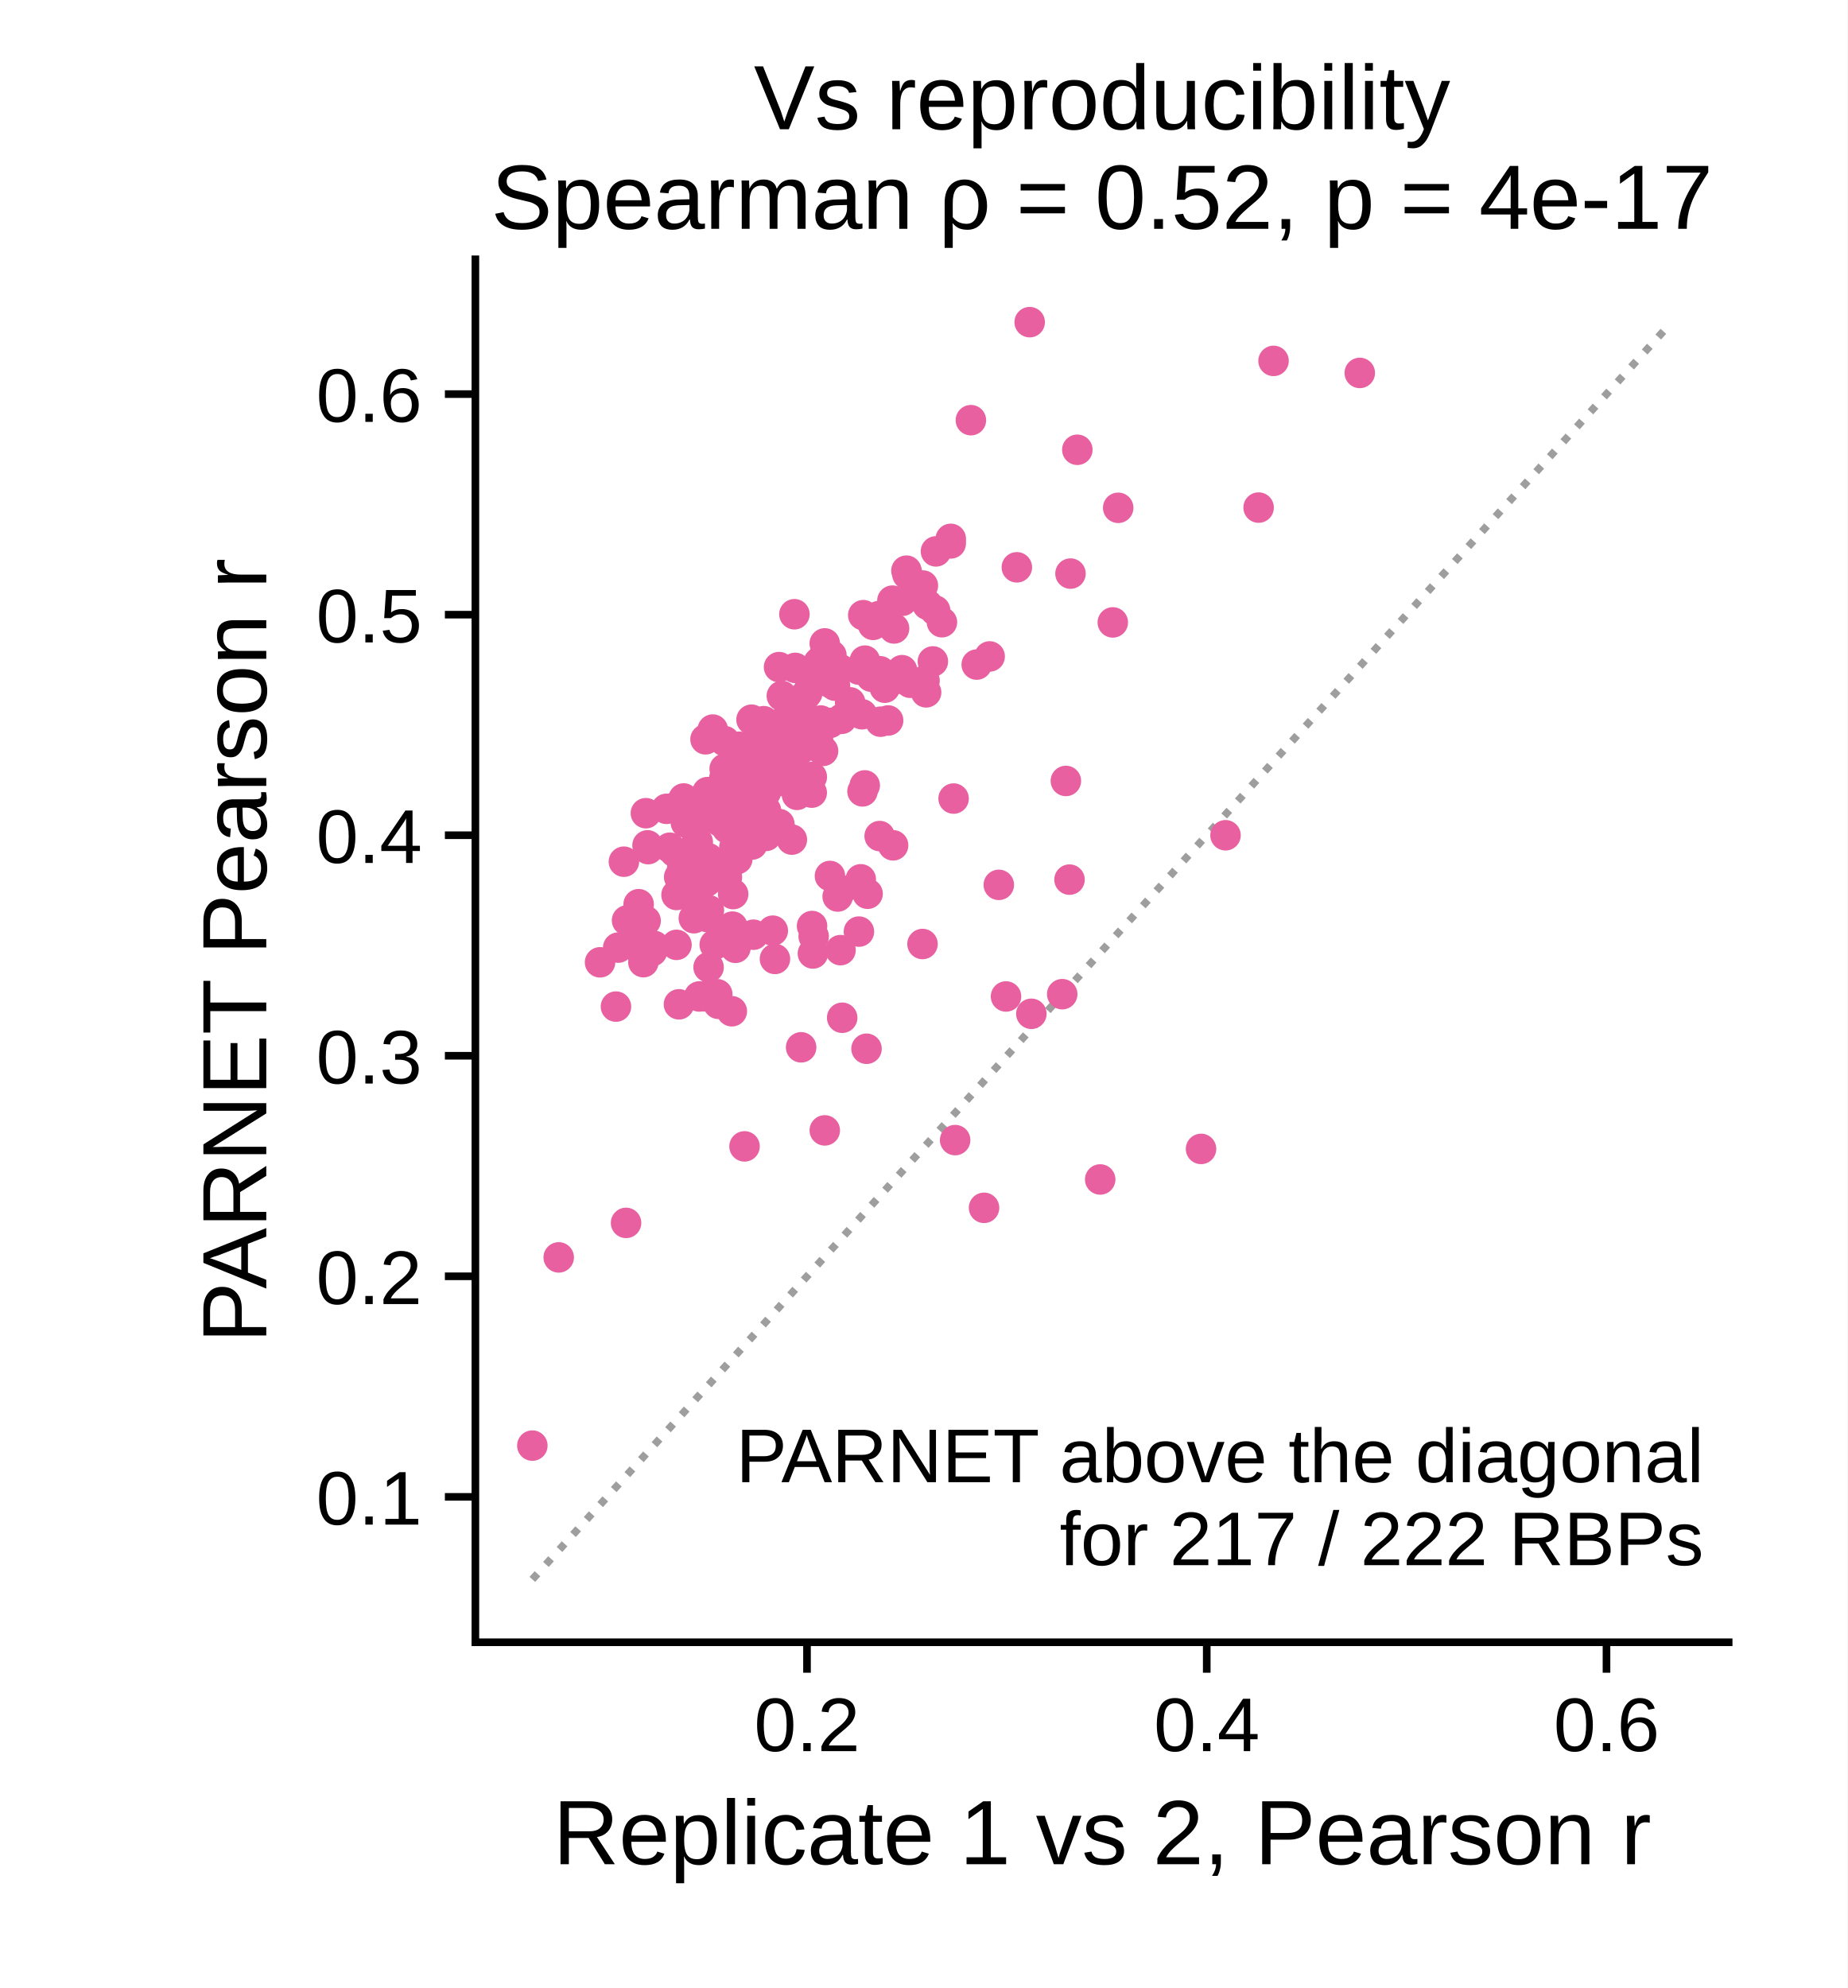
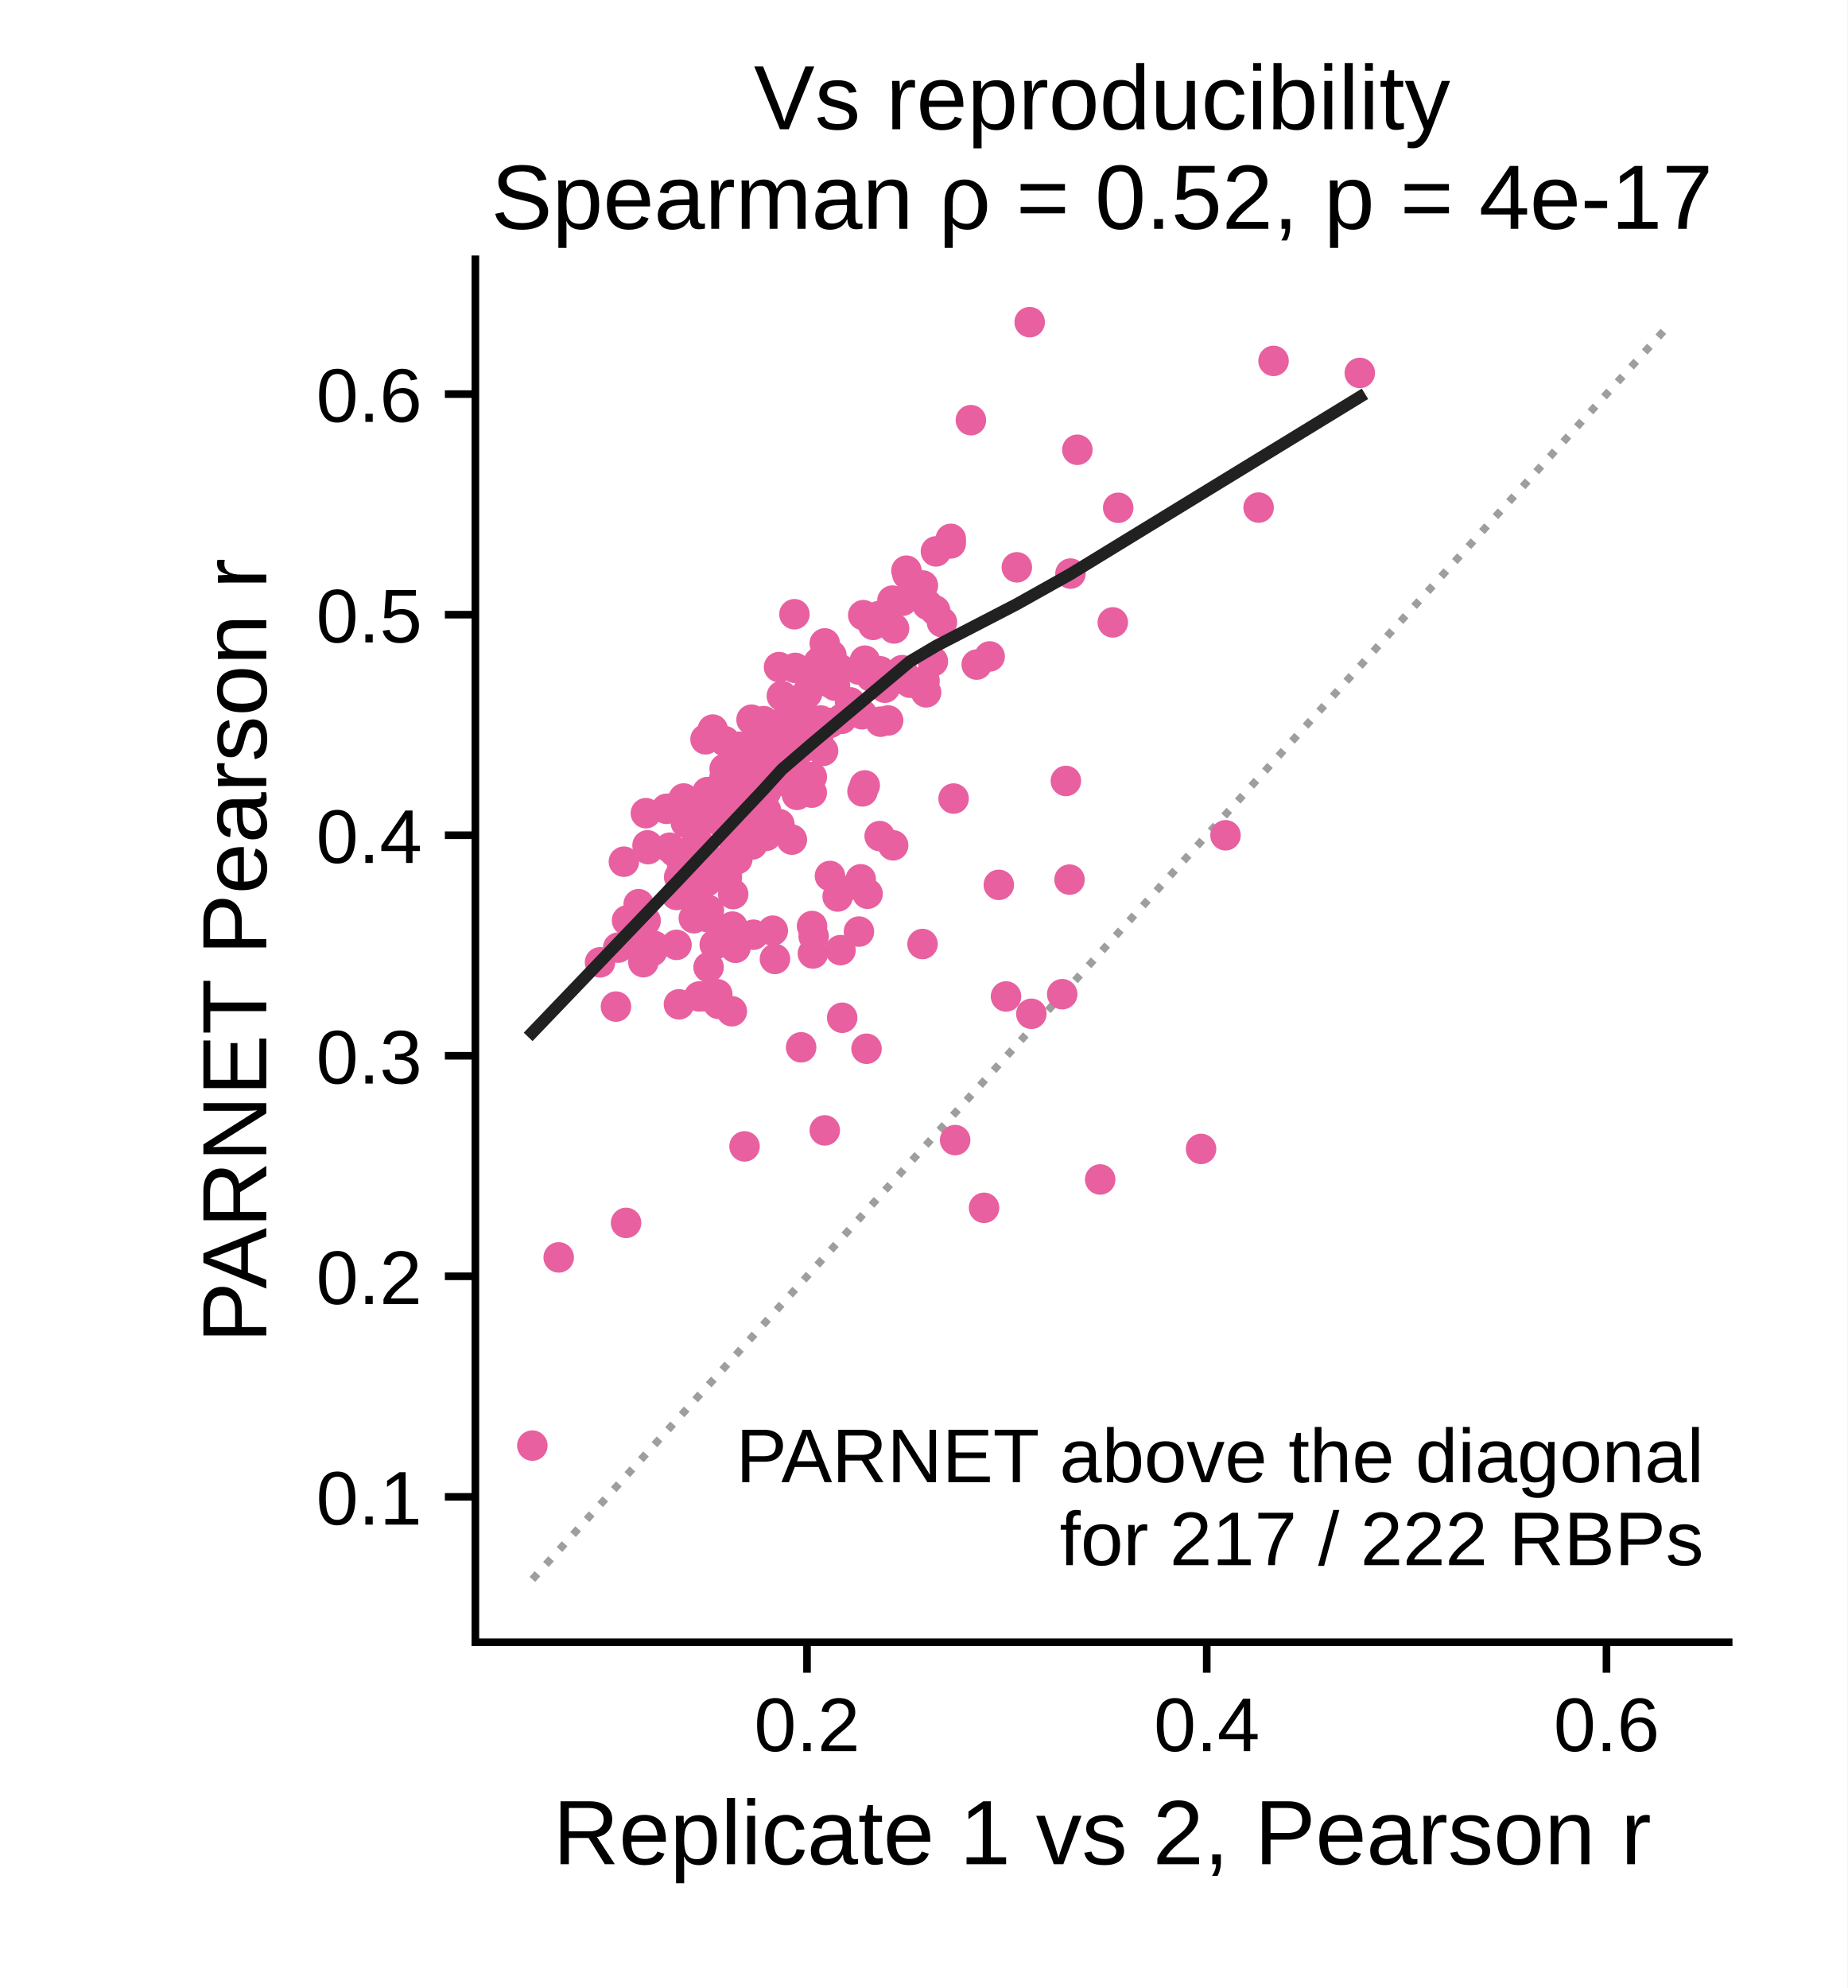
<svg xmlns="http://www.w3.org/2000/svg" xmlns:xlink="http://www.w3.org/1999/xlink" width="121.181pt" height="130.394pt" viewBox="0 0 121.181 130.394" version="1.1">
  <defs>
    <style type="text/css">*{stroke-linejoin: round; stroke-linecap: butt}</style>
  </defs>
  <g id="figure_1">
    <g id="patch_1">
      <path d="M 0 130.394  L 121.181 130.394  L 121.181 0  L 0 0  z " style="fill: #ffffff" />
    </g>
    <g id="axes_1">
      <g id="patch_2">
        <path d="M 31.181 107.717  L 113.386 107.717  L 113.386 17.008  L 31.181 17.008  z " style="fill: #ffffff" />
      </g>
      <g id="line2d_1">
        <path d="M 34.918 103.593  L 109.649 21.131  " clip-path="url(#p904f837d56)" style="fill: none; stroke-dasharray: 0.5,0.825; stroke-dashoffset: 0; stroke: #9e9e9e; stroke-width: 0.5" />
      </g>
      <g id="matplotlib.axis_1">
        <g id="xtick_1">
          <g id="line2d_2">
            <defs>
              <path id="me5752a31cb" d="M 0 0  L 0 2  " style="stroke: #000000; stroke-width: 0.5" />
            </defs>
            <g>
              <use xlink:href="#me5752a31cb" x="52.933" y="107.717" style="stroke: #000000; stroke-width: 0.5" />
            </g>
          </g>
          <g id="text_1">
            <text style="font-size: 5px; font-family: 'Arial', 'Helvetica', 'Liberation Sans', sans-serif; text-anchor: middle" x="52.933" y="114.857" transform="rotate(-0 52.93346 114.8567)">0.2</text>
          </g>
        </g>
        <g id="xtick_2">
          <g id="line2d_3">
            <g>
              <use xlink:href="#me5752a31cb" x="79.153" y="107.717" style="stroke: #000000; stroke-width: 0.5" />
            </g>
          </g>
          <g id="text_2">
            <text style="font-size: 5px; font-family: 'Arial', 'Helvetica', 'Liberation Sans', sans-serif; text-anchor: middle" x="79.153" y="114.857" transform="rotate(-0 79.15314 114.8567)">0.4</text>
          </g>
        </g>
        <g id="xtick_3">
          <g id="line2d_4">
            <g>
              <use xlink:href="#me5752a31cb" x="105.373" y="107.717" style="stroke: #000000; stroke-width: 0.5" />
            </g>
          </g>
          <g id="text_3">
            <text style="font-size: 5px; font-family: 'Arial', 'Helvetica', 'Liberation Sans', sans-serif; text-anchor: middle" x="105.373" y="114.857" transform="rotate(-0 105.3728 114.8567)">0.6</text>
          </g>
        </g>
        <g id="text_4">
          <text style="font-size: 6px; font-family: 'Arial', 'Helvetica', 'Liberation Sans', sans-serif; text-anchor: middle" x="72.283" y="122.277" transform="rotate(-0 72.28347 122.2771)">Replicate 1 vs 2, Pearson r</text>
        </g>
      </g>
      <g id="matplotlib.axis_2">
        <g id="ytick_1">
          <g id="line2d_5">
            <defs>
              <path id="me5e452b302" d="M 0 0  L -2 0  " style="stroke: #000000; stroke-width: 0.5" />
            </defs>
            <g>
              <use xlink:href="#me5e452b302" x="31.181" y="98.18" style="stroke: #000000; stroke-width: 0.5" />
            </g>
          </g>
          <g id="text_5">
            <text style="font-size: 5px; font-family: 'Arial', 'Helvetica', 'Liberation Sans', sans-serif; text-anchor: end" x="27.681" y="100" transform="rotate(-0 27.6811 100)">0.1</text>
          </g>
        </g>
        <g id="ytick_2">
          <g id="line2d_6">
            <g>
              <use xlink:href="#me5e452b302" x="31.181" y="83.714" style="stroke: #000000; stroke-width: 0.5" />
            </g>
          </g>
          <g id="text_6">
            <text style="font-size: 5px; font-family: 'Arial', 'Helvetica', 'Liberation Sans', sans-serif; text-anchor: end" x="27.681" y="85.534" transform="rotate(-0 27.6811 85.534)">0.2</text>
          </g>
        </g>
        <g id="ytick_3">
          <g id="line2d_7">
            <g>
              <use xlink:href="#me5e452b302" x="31.181" y="69.248" style="stroke: #000000; stroke-width: 0.5" />
            </g>
          </g>
          <g id="text_7">
            <text style="font-size: 5px; font-family: 'Arial', 'Helvetica', 'Liberation Sans', sans-serif; text-anchor: end" x="27.681" y="71.068" transform="rotate(-0 27.6811 71.06797)">0.3</text>
          </g>
        </g>
        <g id="ytick_4">
          <g id="line2d_8">
            <g>
              <use xlink:href="#me5e452b302" x="31.181" y="54.782" style="stroke: #000000; stroke-width: 0.5" />
            </g>
          </g>
          <g id="text_8">
            <text style="font-size: 5px; font-family: 'Arial', 'Helvetica', 'Liberation Sans', sans-serif; text-anchor: end" x="27.681" y="56.602" transform="rotate(-0 27.6811 56.60194)">0.4</text>
          </g>
        </g>
        <g id="ytick_5">
          <g id="line2d_9">
            <g>
              <use xlink:href="#me5e452b302" x="31.181" y="40.316" style="stroke: #000000; stroke-width: 0.5" />
            </g>
          </g>
          <g id="text_9">
            <text style="font-size: 5px; font-family: 'Arial', 'Helvetica', 'Liberation Sans', sans-serif; text-anchor: end" x="27.681" y="42.136" transform="rotate(-0 27.6811 42.13591)">0.5</text>
          </g>
        </g>
        <g id="ytick_6">
          <g id="line2d_10">
            <g>
              <use xlink:href="#me5e452b302" x="31.181" y="25.85" style="stroke: #000000; stroke-width: 0.5" />
            </g>
          </g>
          <g id="text_10">
            <text style="font-size: 5px; font-family: 'Arial', 'Helvetica', 'Liberation Sans', sans-serif; text-anchor: end" x="27.681" y="27.67" transform="rotate(-0 27.6811 27.66988)">0.6</text>
          </g>
        </g>
        <g id="text_11">
          <text style="font-size: 6px; font-family: 'Arial', 'Helvetica', 'Liberation Sans', sans-serif; text-anchor: middle" x="17.468" y="62.362" transform="rotate(-90 17.46841 62.36221)">PARNET Pearson r</text>
        </g>
      </g>
      <g id="PathCollection_1">
        <defs>
          <path id="mb67d2dc4aa" d="M 0 1  C 0.265 1 0.52 0.895 0.707 0.707  C 0.895 0.52 1 0.265 1 0  C 1 -0.265 0.895 -0.52 0.707 -0.707  C 0.52 -0.895 0.265 -1 0 -1  C -0.265 -1 -0.52 -0.895 -0.707 -0.707  C -0.895 -0.52 -1 -0.265 -1 0  C -1 0.265 -0.895 0.52 -0.707 0.707  C -0.52 0.895 -0.265 1 0 1  z " />
        </defs>
        <g clip-path="url(#p904f837d56)">
          <use xlink:href="#mb67d2dc4aa" x="44.534" y="65.874" style="fill: #e8609f" />
          <use xlink:href="#mb67d2dc4aa" x="56.339" y="61.104" style="fill: #e8609f" />
          <use xlink:href="#mb67d2dc4aa" x="47.048" y="65.212" style="fill: #e8609f" />
          <use xlink:href="#mb67d2dc4aa" x="45.886" y="53.74" style="fill: #e8609f" />
          <use xlink:href="#mb67d2dc4aa" x="48.527" y="52.881" style="fill: #e8609f" />
          <use xlink:href="#mb67d2dc4aa" x="53.244" y="51.99" style="fill: #e8609f" />
          <use xlink:href="#mb67d2dc4aa" x="46.88" y="61.958" style="fill: #e8609f" />
          <use xlink:href="#mb67d2dc4aa" x="41.891" y="59.307" style="fill: #e8609f" />
          <use xlink:href="#mb67d2dc4aa" x="56.573" y="51.907" style="fill: #e8609f" />
          <use xlink:href="#mb67d2dc4aa" x="70.216" y="37.622" style="fill: #e8609f" />
          <use xlink:href="#mb67d2dc4aa" x="89.191" y="24.461" style="fill: #e8609f" />
          <use xlink:href="#mb67d2dc4aa" x="50.784" y="47.795" style="fill: #e8609f" />
          <use xlink:href="#mb67d2dc4aa" x="62.363" y="35.344" style="fill: #e8609f" />
          <use xlink:href="#mb67d2dc4aa" x="49.742" y="49.738" style="fill: #e8609f" />
          <use xlink:href="#mb67d2dc4aa" x="57.146" y="44.382" style="fill: #e8609f" />
          <use xlink:href="#mb67d2dc4aa" x="40.55" y="62.154" style="fill: #e8609f" />
          <use xlink:href="#mb67d2dc4aa" x="48.24" y="62.168" style="fill: #e8609f" />
          <use xlink:href="#mb67d2dc4aa" x="46.457" y="56.291" style="fill: #e8609f" />
          <use xlink:href="#mb67d2dc4aa" x="54.316" y="44.081" style="fill: #e8609f" />
          <use xlink:href="#mb67d2dc4aa" x="49.153" y="53.691" style="fill: #e8609f" />
          <use xlink:href="#mb67d2dc4aa" x="52.589" y="49.091" style="fill: #e8609f" />
          <use xlink:href="#mb67d2dc4aa" x="45.867" y="65.359" style="fill: #e8609f" />
          <use xlink:href="#mb67d2dc4aa" x="51.921" y="46.705" style="fill: #e8609f" />
          <use xlink:href="#mb67d2dc4aa" x="54.442" y="47.419" style="fill: #e8609f" />
          <use xlink:href="#mb67d2dc4aa" x="58.796" y="44.536" style="fill: #e8609f" />
          <use xlink:href="#mb67d2dc4aa" x="46.427" y="53.386" style="fill: #e8609f" />
          <use xlink:href="#mb67d2dc4aa" x="47.123" y="65.843" style="fill: #e8609f" />
          <use xlink:href="#mb67d2dc4aa" x="48.375" y="52.561" style="fill: #e8609f" />
          <use xlink:href="#mb67d2dc4aa" x="48.361" y="56.346" style="fill: #e8609f" />
          <use xlink:href="#mb67d2dc4aa" x="47.994" y="53.836" style="fill: #e8609f" />
          <use xlink:href="#mb67d2dc4aa" x="53.248" y="50.959" style="fill: #e8609f" />
          <use xlink:href="#mb67d2dc4aa" x="42.91" y="62.042" style="fill: #e8609f" />
          <use xlink:href="#mb67d2dc4aa" x="46.498" y="59.703" style="fill: #e8609f" />
          <use xlink:href="#mb67d2dc4aa" x="48.143" y="54.345" style="fill: #e8609f" />
          <use xlink:href="#mb67d2dc4aa" x="44.374" y="58.701" style="fill: #e8609f" />
          <use xlink:href="#mb67d2dc4aa" x="53.321" y="62.54" style="fill: #e8609f" />
          <use xlink:href="#mb67d2dc4aa" x="48.09" y="58.644" style="fill: #e8609f" />
          <use xlink:href="#mb67d2dc4aa" x="46.254" y="65.348" style="fill: #e8609f" />
          <use xlink:href="#mb67d2dc4aa" x="58.581" y="55.446" style="fill: #e8609f" />
          <use xlink:href="#mb67d2dc4aa" x="39.358" y="63.119" style="fill: #e8609f" />
          <use xlink:href="#mb67d2dc4aa" x="44.843" y="52.373" style="fill: #e8609f" />
          <use xlink:href="#mb67d2dc4aa" x="41.13" y="60.372" style="fill: #e8609f" />
          <use xlink:href="#mb67d2dc4aa" x="46.351" y="56.817" style="fill: #e8609f" />
          <use xlink:href="#mb67d2dc4aa" x="45.716" y="53.546" style="fill: #e8609f" />
          <use xlink:href="#mb67d2dc4aa" x="55.168" y="58.388" style="fill: #e8609f" />
          <use xlink:href="#mb67d2dc4aa" x="47.532" y="50.425" style="fill: #e8609f" />
          <use xlink:href="#mb67d2dc4aa" x="52.278" y="52.136" style="fill: #e8609f" />
          <use xlink:href="#mb67d2dc4aa" x="45.768" y="55.229" style="fill: #e8609f" />
          <use xlink:href="#mb67d2dc4aa" x="50.83" y="62.896" style="fill: #e8609f" />
          <use xlink:href="#mb67d2dc4aa" x="64.065" y="43.59" style="fill: #e8609f" />
          <use xlink:href="#mb67d2dc4aa" x="51.283" y="45.644" style="fill: #e8609f" />
          <use xlink:href="#mb67d2dc4aa" x="43.932" y="55.602" style="fill: #e8609f" />
          <use xlink:href="#mb67d2dc4aa" x="47.509" y="51.044" style="fill: #e8609f" />
          <use xlink:href="#mb67d2dc4aa" x="46.481" y="57.698" style="fill: #e8609f" />
          <use xlink:href="#mb67d2dc4aa" x="42.348" y="60.396" style="fill: #e8609f" />
          <use xlink:href="#mb67d2dc4aa" x="61.784" y="40.812" style="fill: #e8609f" />
          <use xlink:href="#mb67d2dc4aa" x="49.341" y="55.391" style="fill: #e8609f" />
          <use xlink:href="#mb67d2dc4aa" x="47.69" y="54.328" style="fill: #e8609f" />
          <use xlink:href="#mb67d2dc4aa" x="54.768" y="44.975" style="fill: #e8609f" />
          <use xlink:href="#mb67d2dc4aa" x="44.987" y="53.96" style="fill: #e8609f" />
          <use xlink:href="#mb67d2dc4aa" x="42.774" y="62.392" style="fill: #e8609f" />
          <use xlink:href="#mb67d2dc4aa" x="54.496" y="44.805" style="fill: #e8609f" />
          <use xlink:href="#mb67d2dc4aa" x="51.202" y="48.349" style="fill: #e8609f" />
          <use xlink:href="#mb67d2dc4aa" x="58.644" y="41.221" style="fill: #e8609f" />
          <use xlink:href="#mb67d2dc4aa" x="56.73" y="43.331" style="fill: #e8609f" />
          <use xlink:href="#mb67d2dc4aa" x="44.373" y="61.974" style="fill: #e8609f" />
          <use xlink:href="#mb67d2dc4aa" x="56.907" y="58.621" style="fill: #e8609f" />
          <use xlink:href="#mb67d2dc4aa" x="50.956" y="49.866" style="fill: #e8609f" />
          <use xlink:href="#mb67d2dc4aa" x="53.371" y="61.415" style="fill: #e8609f" />
          <use xlink:href="#mb67d2dc4aa" x="59.455" y="37.43" style="fill: #e8609f" />
          <use xlink:href="#mb67d2dc4aa" x="56.622" y="40.349" style="fill: #e8609f" />
          <use xlink:href="#mb67d2dc4aa" x="45.77" y="56.026" style="fill: #e8609f" />
          <use xlink:href="#mb67d2dc4aa" x="48.374" y="52.729" style="fill: #e8609f" />
          <use xlink:href="#mb67d2dc4aa" x="48.897" y="50.432" style="fill: #e8609f" />
          <use xlink:href="#mb67d2dc4aa" x="55.208" y="47.148" style="fill: #e8609f" />
          <use xlink:href="#mb67d2dc4aa" x="54.097" y="42.201" style="fill: #e8609f" />
          <use xlink:href="#mb67d2dc4aa" x="48.997" y="49.055" style="fill: #e8609f" />
          <use xlink:href="#mb67d2dc4aa" x="67.539" y="21.131" style="fill: #e8609f" />
          <use xlink:href="#mb67d2dc4aa" x="52.108" y="40.288" style="fill: #e8609f" />
          <use xlink:href="#mb67d2dc4aa" x="53.704" y="43.446" style="fill: #e8609f" />
          <use xlink:href="#mb67d2dc4aa" x="48.175" y="52.101" style="fill: #e8609f" />
          <use xlink:href="#mb67d2dc4aa" x="50.095" y="47.303" style="fill: #e8609f" />
          <use xlink:href="#mb67d2dc4aa" x="52.634" y="46.882" style="fill: #e8609f" />
          <use xlink:href="#mb67d2dc4aa" x="55.763" y="46.068" style="fill: #e8609f" />
          <use xlink:href="#mb67d2dc4aa" x="57.569" y="44.281" style="fill: #e8609f" />
          <use xlink:href="#mb67d2dc4aa" x="42.512" y="55.695" style="fill: #e8609f" />
          <use xlink:href="#mb67d2dc4aa" x="42.201" y="63.11" style="fill: #e8609f" />
          <use xlink:href="#mb67d2dc4aa" x="48.504" y="48.978" style="fill: #e8609f" />
          <use xlink:href="#mb67d2dc4aa" x="46.277" y="48.492" style="fill: #e8609f" />
          <use xlink:href="#mb67d2dc4aa" x="60.643" y="44.646" style="fill: #e8609f" />
          <use xlink:href="#mb67d2dc4aa" x="60.746" y="45.411" style="fill: #e8609f" />
          <use xlink:href="#mb67d2dc4aa" x="61.19" y="43.384" style="fill: #e8609f" />
          <use xlink:href="#mb67d2dc4aa" x="56.54" y="46.849" style="fill: #e8609f" />
          <use xlink:href="#mb67d2dc4aa" x="58.254" y="47.257" style="fill: #e8609f" />
          <use xlink:href="#mb67d2dc4aa" x="53.661" y="48.57" style="fill: #e8609f" />
          <use xlink:href="#mb67d2dc4aa" x="57.269" y="40.987" style="fill: #e8609f" />
          <use xlink:href="#mb67d2dc4aa" x="46.645" y="51.975" style="fill: #e8609f" />
          <use xlink:href="#mb67d2dc4aa" x="60.535" y="38.405" style="fill: #e8609f" />
          <use xlink:href="#mb67d2dc4aa" x="49.737" y="54.277" style="fill: #e8609f" />
          <use xlink:href="#mb67d2dc4aa" x="47.526" y="56.969" style="fill: #e8609f" />
          <use xlink:href="#mb67d2dc4aa" x="67.649" y="66.495" style="fill: #e8609f" />
          <use xlink:href="#mb67d2dc4aa" x="69.673" y="65.209" style="fill: #e8609f" />
          <use xlink:href="#mb67d2dc4aa" x="69.913" y="51.223" style="fill: #e8609f" />
          <use xlink:href="#mb67d2dc4aa" x="80.384" y="54.786" style="fill: #e8609f" />
          <use xlink:href="#mb67d2dc4aa" x="49.472" y="51.309" style="fill: #e8609f" />
          <use xlink:href="#mb67d2dc4aa" x="48.04" y="56.534" style="fill: #e8609f" />
          <use xlink:href="#mb67d2dc4aa" x="42.473" y="55.447" style="fill: #e8609f" />
          <use xlink:href="#mb67d2dc4aa" x="49.875" y="48.405" style="fill: #e8609f" />
          <use xlink:href="#mb67d2dc4aa" x="52.05" y="50.172" style="fill: #e8609f" />
          <use xlink:href="#mb67d2dc4aa" x="44.265" y="55.893" style="fill: #e8609f" />
          <use xlink:href="#mb67d2dc4aa" x="47.678" y="57.548" style="fill: #e8609f" />
          <use xlink:href="#mb67d2dc4aa" x="45.51" y="60.227" style="fill: #e8609f" />
          <use xlink:href="#mb67d2dc4aa" x="70.152" y="57.695" style="fill: #e8609f" />
          <use xlink:href="#mb67d2dc4aa" x="44.549" y="57.526" style="fill: #e8609f" />
          <use xlink:href="#mb67d2dc4aa" x="46.405" y="51.954" style="fill: #e8609f" />
          <use xlink:href="#mb67d2dc4aa" x="50.258" y="54.824" style="fill: #e8609f" />
          <use xlink:href="#mb67d2dc4aa" x="57.699" y="54.838" style="fill: #e8609f" />
          <use xlink:href="#mb67d2dc4aa" x="46.848" y="57.177" style="fill: #e8609f" />
          <use xlink:href="#mb67d2dc4aa" x="50.237" y="51.952" style="fill: #e8609f" />
          <use xlink:href="#mb67d2dc4aa" x="55.131" y="62.32" style="fill: #e8609f" />
          <use xlink:href="#mb67d2dc4aa" x="65.987" y="65.359" style="fill: #e8609f" />
          <use xlink:href="#mb67d2dc4aa" x="51.947" y="50.112" style="fill: #e8609f" />
          <use xlink:href="#mb67d2dc4aa" x="51.26" y="51.223" style="fill: #e8609f" />
          <use xlink:href="#mb67d2dc4aa" x="51.94" y="55.071" style="fill: #e8609f" />
          <use xlink:href="#mb67d2dc4aa" x="54.438" y="57.455" style="fill: #e8609f" />
          <use xlink:href="#mb67d2dc4aa" x="53.992" y="43.128" style="fill: #e8609f" />
          <use xlink:href="#mb67d2dc4aa" x="55.241" y="66.755" style="fill: #e8609f" />
          <use xlink:href="#mb67d2dc4aa" x="46.753" y="47.853" style="fill: #e8609f" />
          <use xlink:href="#mb67d2dc4aa" x="61.391" y="36.166" style="fill: #e8609f" />
          <use xlink:href="#mb67d2dc4aa" x="47.394" y="52.796" style="fill: #e8609f" />
          <use xlink:href="#mb67d2dc4aa" x="52.473" y="47.634" style="fill: #e8609f" />
          <use xlink:href="#mb67d2dc4aa" x="63.683" y="27.56" style="fill: #e8609f" />
          <use xlink:href="#mb67d2dc4aa" x="56.328" y="43.919" style="fill: #e8609f" />
          <use xlink:href="#mb67d2dc4aa" x="54.657" y="43.893" style="fill: #e8609f" />
          <use xlink:href="#mb67d2dc4aa" x="60.839" y="39.669" style="fill: #e8609f" />
          <use xlink:href="#mb67d2dc4aa" x="51.214" y="47.437" style="fill: #e8609f" />
          <use xlink:href="#mb67d2dc4aa" x="62.549" y="52.378" style="fill: #e8609f" />
          <use xlink:href="#mb67d2dc4aa" x="50.242" y="53.163" style="fill: #e8609f" />
          <use xlink:href="#mb67d2dc4aa" x="57.649" y="40.41" style="fill: #e8609f" />
          <use xlink:href="#mb67d2dc4aa" x="53.836" y="47.26" style="fill: #e8609f" />
          <use xlink:href="#mb67d2dc4aa" x="57.263" y="44.384" style="fill: #e8609f" />
          <use xlink:href="#mb67d2dc4aa" x="45.663" y="55.353" style="fill: #e8609f" />
          <use xlink:href="#mb67d2dc4aa" x="42.365" y="53.338" style="fill: #e8609f" />
          <use xlink:href="#mb67d2dc4aa" x="59.522" y="37.68" style="fill: #e8609f" />
          <use xlink:href="#mb67d2dc4aa" x="48.167" y="55.58" style="fill: #e8609f" />
          <use xlink:href="#mb67d2dc4aa" x="73.345" y="33.307" style="fill: #e8609f" />
          <use xlink:href="#mb67d2dc4aa" x="44.75" y="56.891" style="fill: #e8609f" />
          <use xlink:href="#mb67d2dc4aa" x="60.51" y="61.918" style="fill: #e8609f" />
          <use xlink:href="#mb67d2dc4aa" x="59.166" y="43.957" style="fill: #e8609f" />
          <use xlink:href="#mb67d2dc4aa" x="51.167" y="54.339" style="fill: #e8609f" />
          <use xlink:href="#mb67d2dc4aa" x="50.046" y="49.063" style="fill: #e8609f" />
          <use xlink:href="#mb67d2dc4aa" x="47.538" y="48.614" style="fill: #e8609f" />
          <use xlink:href="#mb67d2dc4aa" x="49.294" y="47.205" style="fill: #e8609f" />
          <use xlink:href="#mb67d2dc4aa" x="65.514" y="58.038" style="fill: #e8609f" />
          <use xlink:href="#mb67d2dc4aa" x="51.119" y="54.054" style="fill: #e8609f" />
          <use xlink:href="#mb67d2dc4aa" x="48.836" y="75.192" style="fill: #e8609f" />
          <use xlink:href="#mb67d2dc4aa" x="64.546" y="79.222" style="fill: #e8609f" />
          <use xlink:href="#mb67d2dc4aa" x="56.459" y="57.674" style="fill: #e8609f" />
          <use xlink:href="#mb67d2dc4aa" x="36.647" y="82.474" style="fill: #e8609f" />
          <use xlink:href="#mb67d2dc4aa" x="72.991" y="40.824" style="fill: #e8609f" />
          <use xlink:href="#mb67d2dc4aa" x="64.914" y="43.057" style="fill: #e8609f" />
          <use xlink:href="#mb67d2dc4aa" x="41.788" y="62.122" style="fill: #e8609f" />
          <use xlink:href="#mb67d2dc4aa" x="78.779" y="75.358" style="fill: #e8609f" />
          <use xlink:href="#mb67d2dc4aa" x="40.923" y="56.519" style="fill: #e8609f" />
          <use xlink:href="#mb67d2dc4aa" x="48.638" y="52.739" style="fill: #e8609f" />
          <use xlink:href="#mb67d2dc4aa" x="46.478" y="63.441" style="fill: #e8609f" />
          <use xlink:href="#mb67d2dc4aa" x="44.927" y="56.035" style="fill: #e8609f" />
          <use xlink:href="#mb67d2dc4aa" x="66.697" y="37.211" style="fill: #e8609f" />
          <use xlink:href="#mb67d2dc4aa" x="52.465" y="48.499" style="fill: #e8609f" />
          <use xlink:href="#mb67d2dc4aa" x="52.949" y="45.463" style="fill: #e8609f" />
          <use xlink:href="#mb67d2dc4aa" x="48.046" y="52.459" style="fill: #e8609f" />
          <use xlink:href="#mb67d2dc4aa" x="53.987" y="49.252" style="fill: #e8609f" />
          <use xlink:href="#mb67d2dc4aa" x="50.014" y="50.274" style="fill: #e8609f" />
          <use xlink:href="#mb67d2dc4aa" x="50.094" y="49.806" style="fill: #e8609f" />
          <use xlink:href="#mb67d2dc4aa" x="45.494" y="58.672" style="fill: #e8609f" />
          <use xlink:href="#mb67d2dc4aa" x="72.164" y="77.362" style="fill: #e8609f" />
          <use xlink:href="#mb67d2dc4aa" x="51.099" y="43.756" style="fill: #e8609f" />
          <use xlink:href="#mb67d2dc4aa" x="54.944" y="58.803" style="fill: #e8609f" />
          <use xlink:href="#mb67d2dc4aa" x="52.161" y="43.808" style="fill: #e8609f" />
          <use xlink:href="#mb67d2dc4aa" x="47.604" y="61.115" style="fill: #e8609f" />
          <use xlink:href="#mb67d2dc4aa" x="44.286" y="52.946" style="fill: #e8609f" />
          <use xlink:href="#mb67d2dc4aa" x="44.252" y="55.86" style="fill: #e8609f" />
          <use xlink:href="#mb67d2dc4aa" x="83.535" y="23.671" style="fill: #e8609f" />
          <use xlink:href="#mb67d2dc4aa" x="41.065" y="80.21" style="fill: #e8609f" />
          <use xlink:href="#mb67d2dc4aa" x="46.386" y="60.149" style="fill: #e8609f" />
          <use xlink:href="#mb67d2dc4aa" x="61.339" y="40.042" style="fill: #e8609f" />
          <use xlink:href="#mb67d2dc4aa" x="58.036" y="45.107" style="fill: #e8609f" />
          <use xlink:href="#mb67d2dc4aa" x="57.73" y="44.029" style="fill: #e8609f" />
          <use xlink:href="#mb67d2dc4aa" x="47.216" y="53.879" style="fill: #e8609f" />
          <use xlink:href="#mb67d2dc4aa" x="50.088" y="48.133" style="fill: #e8609f" />
          <use xlink:href="#mb67d2dc4aa" x="46.391" y="52.561" style="fill: #e8609f" />
          <use xlink:href="#mb67d2dc4aa" x="49.173" y="52.284" style="fill: #e8609f" />
          <use xlink:href="#mb67d2dc4aa" x="53.153" y="44.896" style="fill: #e8609f" />
          <use xlink:href="#mb67d2dc4aa" x="62.361" y="35.643" style="fill: #e8609f" />
          <use xlink:href="#mb67d2dc4aa" x="59.192" y="39.406" style="fill: #e8609f" />
          <use xlink:href="#mb67d2dc4aa" x="70.665" y="29.501" style="fill: #e8609f" />
          <use xlink:href="#mb67d2dc4aa" x="54.535" y="42.983" style="fill: #e8609f" />
          <use xlink:href="#mb67d2dc4aa" x="55.114" y="43.898" style="fill: #e8609f" />
          <use xlink:href="#mb67d2dc4aa" x="56.721" y="51.515" style="fill: #e8609f" />
          <use xlink:href="#mb67d2dc4aa" x="57.757" y="47.336" style="fill: #e8609f" />
          <use xlink:href="#mb67d2dc4aa" x="50.69" y="61.044" style="fill: #e8609f" />
          <use xlink:href="#mb67d2dc4aa" x="52.548" y="68.695" style="fill: #e8609f" />
          <use xlink:href="#mb67d2dc4aa" x="34.918" y="94.818" style="fill: #e8609f" />
          <use xlink:href="#mb67d2dc4aa" x="62.65" y="74.78" style="fill: #e8609f" />
          <use xlink:href="#mb67d2dc4aa" x="49.42" y="61.308" style="fill: #e8609f" />
          <use xlink:href="#mb67d2dc4aa" x="48.003" y="66.329" style="fill: #e8609f" />
          <use xlink:href="#mb67d2dc4aa" x="53.264" y="60.739" style="fill: #e8609f" />
          <use xlink:href="#mb67d2dc4aa" x="56.838" y="68.788" style="fill: #e8609f" />
          <use xlink:href="#mb67d2dc4aa" x="48.044" y="60.777" style="fill: #e8609f" />
          <use xlink:href="#mb67d2dc4aa" x="50.516" y="50.286" style="fill: #e8609f" />
          <use xlink:href="#mb67d2dc4aa" x="43.716" y="53.052" style="fill: #e8609f" />
          <use xlink:href="#mb67d2dc4aa" x="46.11" y="56.392" style="fill: #e8609f" />
          <use xlink:href="#mb67d2dc4aa" x="59.699" y="44.783" style="fill: #e8609f" />
          <use xlink:href="#mb67d2dc4aa" x="82.555" y="33.293" style="fill: #e8609f" />
          <use xlink:href="#mb67d2dc4aa" x="47.168" y="57.332" style="fill: #e8609f" />
          <use xlink:href="#mb67d2dc4aa" x="45.338" y="57.193" style="fill: #e8609f" />
          <use xlink:href="#mb67d2dc4aa" x="46.329" y="57.833" style="fill: #e8609f" />
          <use xlink:href="#mb67d2dc4aa" x="54.099" y="74.143" style="fill: #e8609f" />
          <use xlink:href="#mb67d2dc4aa" x="58.535" y="39.396" style="fill: #e8609f" />
          <use xlink:href="#mb67d2dc4aa" x="52.821" y="45.621" style="fill: #e8609f" />
          <use xlink:href="#mb67d2dc4aa" x="48.838" y="49.565" style="fill: #e8609f" />
          <use xlink:href="#mb67d2dc4aa" x="40.402" y="66.023" style="fill: #e8609f" />
        </g>
      </g>
      <g id="patch_3">
        <path d="M 31.181 107.717  L 31.181 17.008  " style="fill: none; stroke: #000000; stroke-width: 0.5; stroke-linejoin: miter; stroke-linecap: square" />
      </g>
      <g id="patch_4">
        <path d="M 31.181 107.717  L 113.386 107.717  " style="fill: none; stroke: #000000; stroke-width: 0.5; stroke-linejoin: miter; stroke-linecap: square" />
      </g>
+       <g id="line2d_11">
+         <path d="M 34.918 67.722  L 44.549 57.666  L 50.095 51.781  L 51.283 50.47  L 53.371 48.676  L 59.699 43.375  L 61.391 42.373  L 66.697 39.626  L 70.216 37.652  L 89.191 26.038  L 89.191 26.038  " clip-path="url(#p904f837d56)" style="fill: none; stroke: #212121; stroke-width: 0.8; stroke-linecap: square" />
+       </g>
      <g id="text_12">
        <text style="font-size: 5px; font-family: 'Arial', 'Helvetica', 'Liberation Sans', sans-serif" transform="translate(48.27845 97.21919)">PARNET above the diagonal</text>
        <text style="font-size: 5px; font-family: 'Arial', 'Helvetica', 'Liberation Sans', sans-serif" transform="translate(69.49798 102.6612)">for 217 / 222 RBPs</text>
      </g>
      <g id="text_13">
        <text style="font-size: 6px; font-family: 'Arial', 'Helvetica', 'Liberation Sans', sans-serif" transform="translate(49.44175 8.477483)">Vs reproducibility</text>
        <text style="font-size: 6px; font-family: 'Arial', 'Helvetica', 'Liberation Sans', sans-serif" transform="translate(32.2194 15.00787)">Spearman ρ = 0.52, p = 4e-17</text>
      </g>
    </g>
  </g>
  <defs>
    <clipPath id="p904f837d56">
      <rect x="31.181" y="17.008" width="82.205" height="90.709" />
    </clipPath>
  </defs>
</svg>
